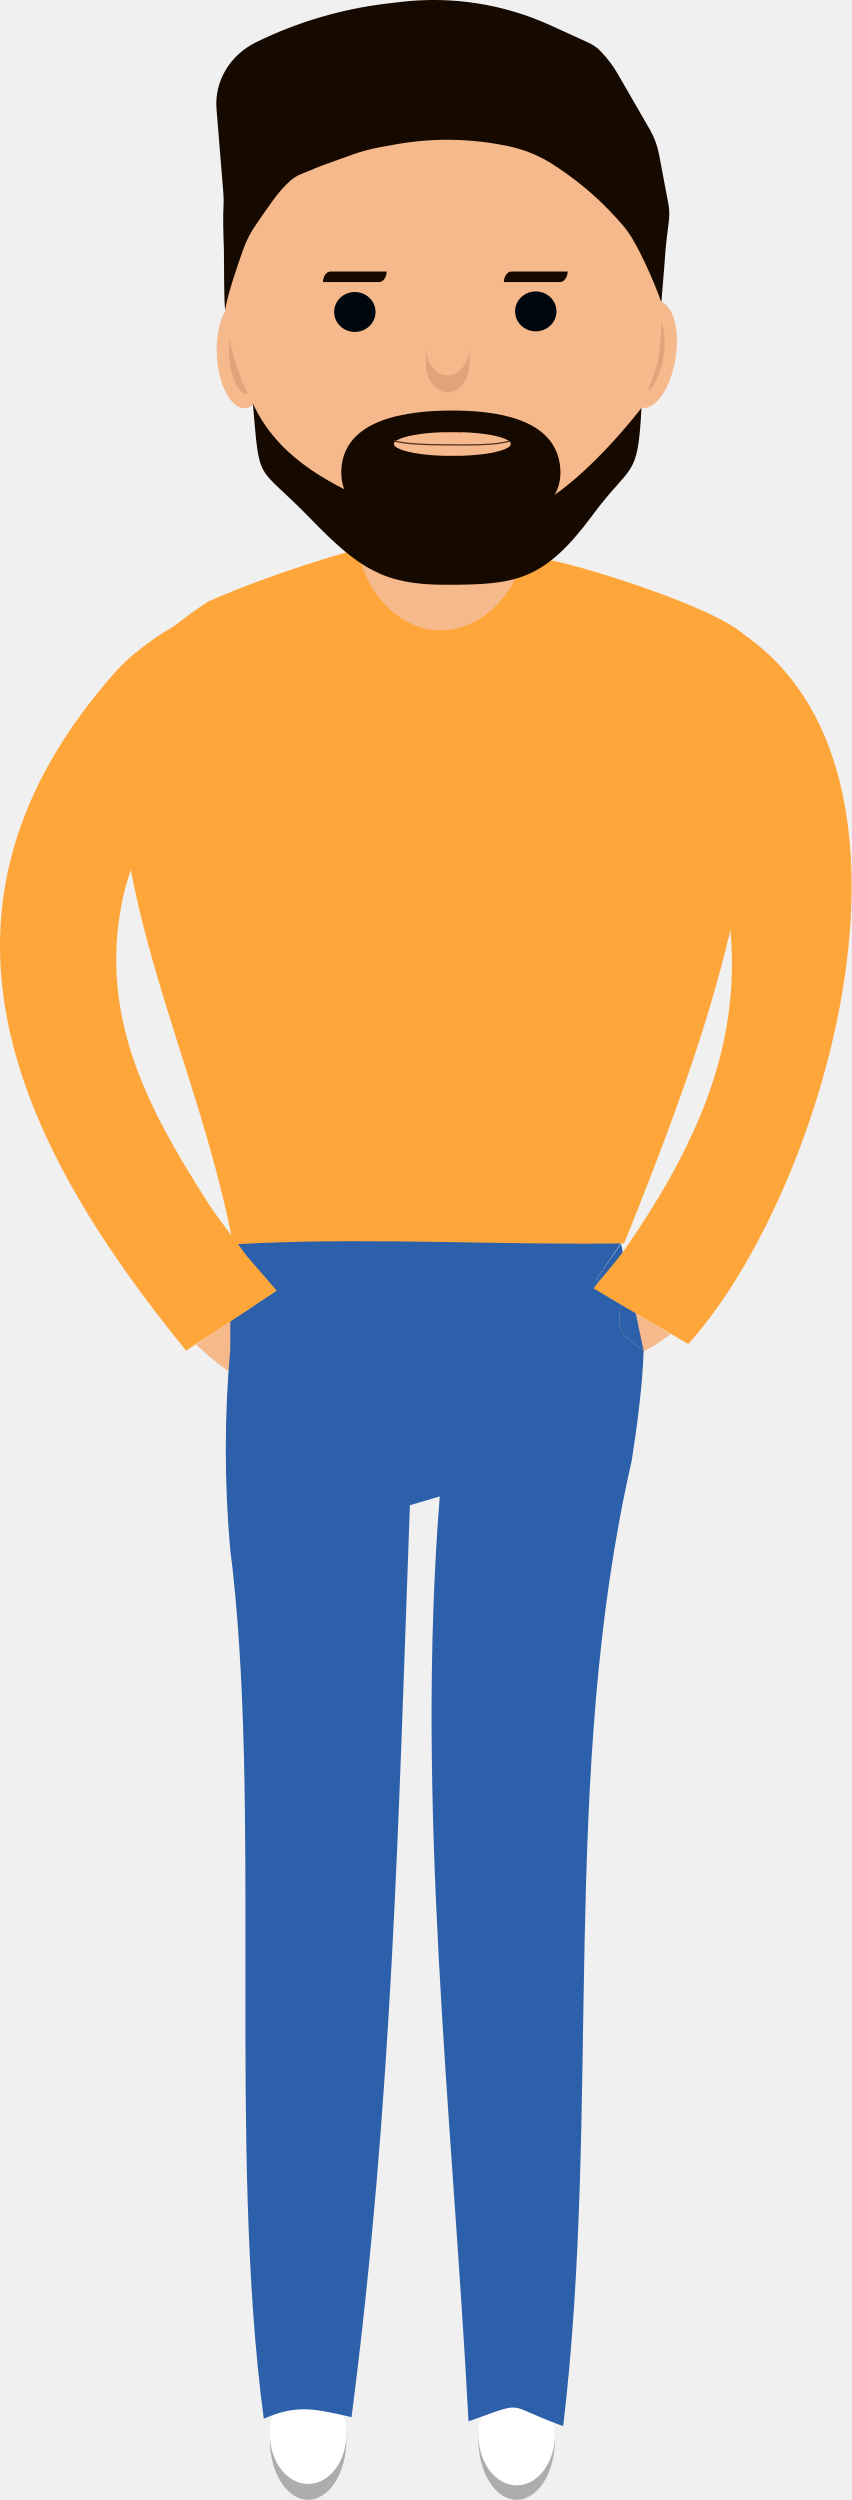
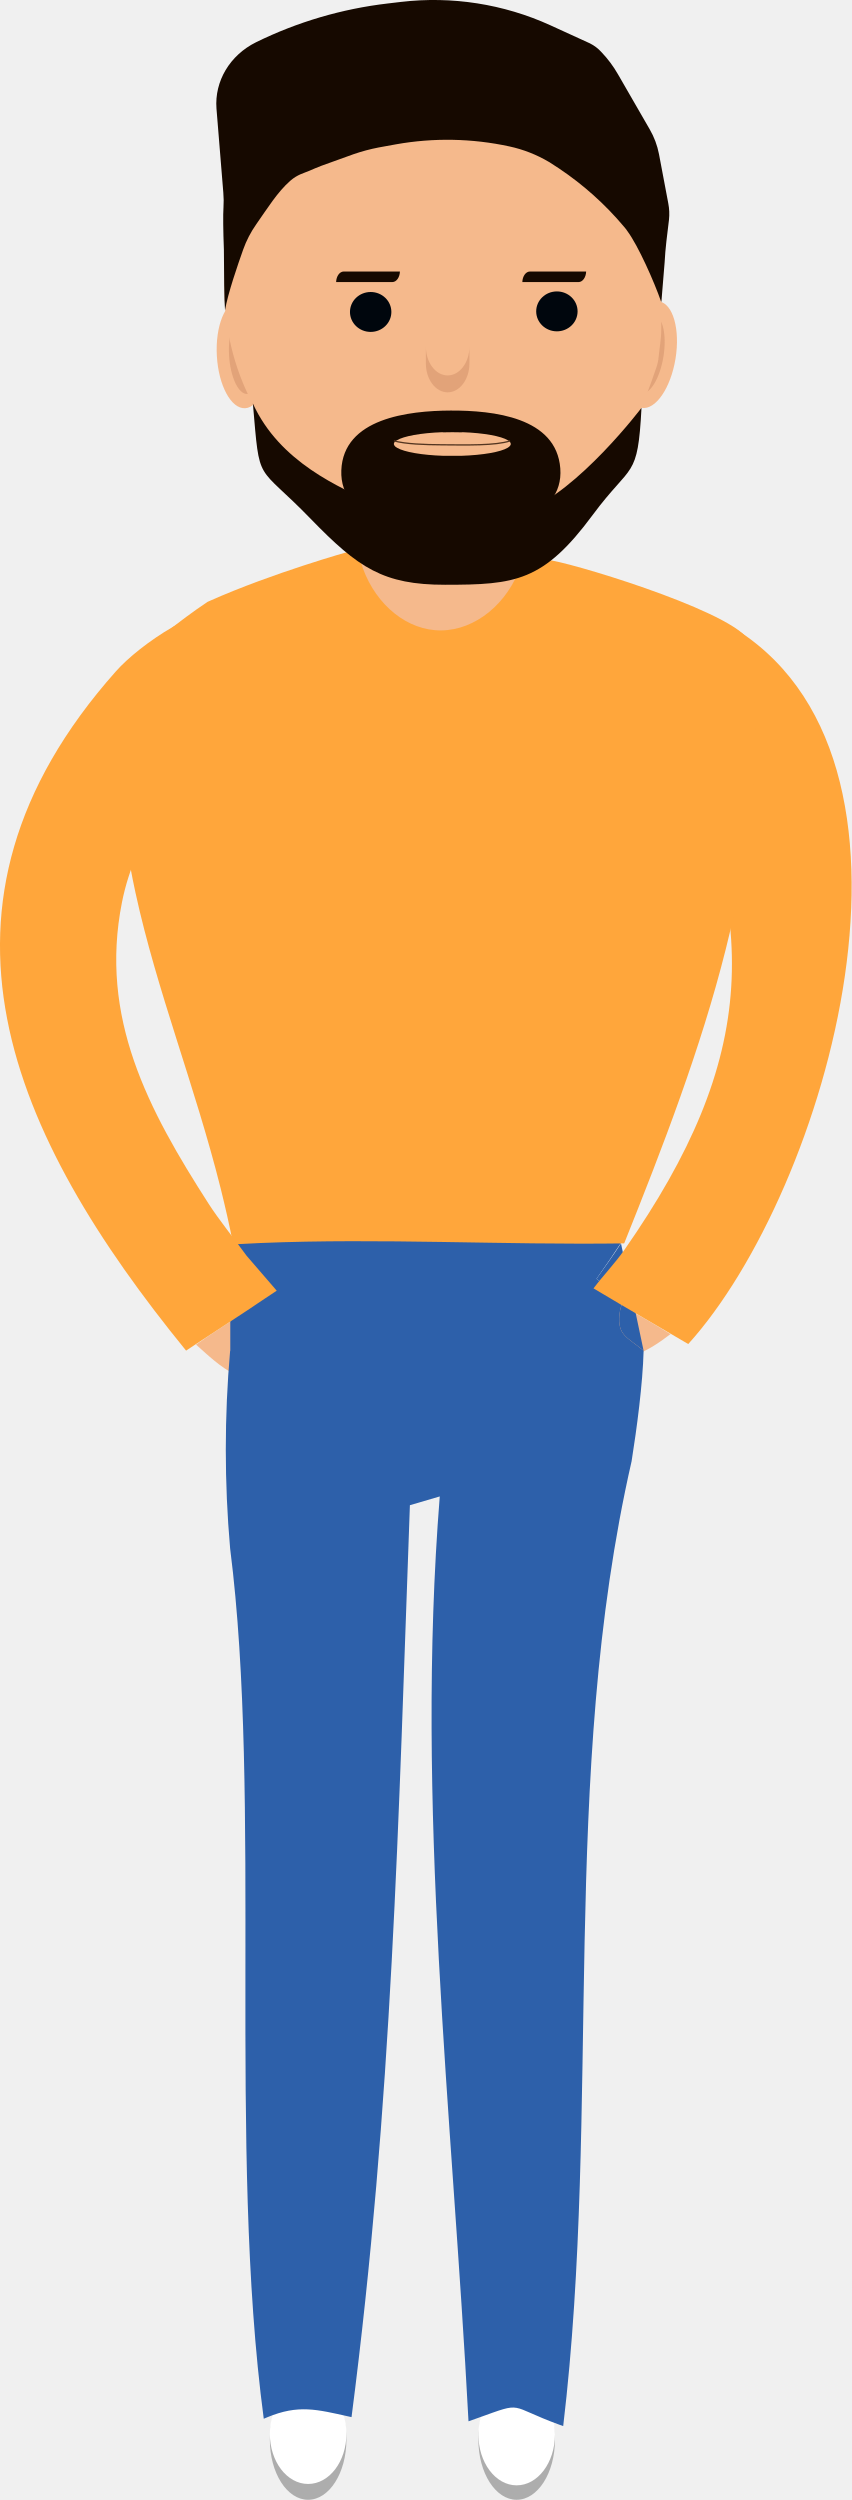
<svg xmlns="http://www.w3.org/2000/svg" viewBox="0 0 322.6 947">
  <g id="Layer_2" data-name="Layer 2">
    <g id="Layer_1-2" data-name="Layer 1">
      <g id="rightFeet">
        <ellipse cx="195.73" cy="924.25" rx="22.75" ry="14.5" transform="translate(-728.77 1118.77) rotate(-89.93)" style="fill: #adadad" />
        <ellipse cx="195.73" cy="922.26" rx="19.26" ry="14.5" transform="translate(-726.78 1116.79) rotate(-89.93)" style="fill: #fff" />
      </g>
      <g id="leftFeet">
        <ellipse cx="116.73" cy="924.25" rx="22.75" ry="14.5" transform="translate(-807.67 1039.77) rotate(-89.93)" style="fill: #adadad" />
        <ellipse cx="116.73" cy="922" rx="19" ry="14.5" transform="translate(-805.42 1037.53) rotate(-89.93)" style="fill: #fff" />
      </g>
      <path id="rightHand" d="M228.8,490.58c-5.75,6.17-11.62,13.73-2.75,20.19,9.85,7.18,19.39,1.06,27.94-5.41-6.11-3.79-12.41-7.34-18.63-11C233.21,493.07,231.09,491.71,228.8,490.58Z" style="fill: #f5b98c" />
      <path id="leftHand" d="M105.5,518.64c-11.75,9.37-22.19-1.22-31.25-9.31,6.21-4.39,12.67-8.45,19-12.67,2.3-1.52,4.54-3.17,7-4.49C107.71,499.68,116.21,510.09,105.5,518.64Z" style="fill: #f5b98c" />
      <g id="pants">
        <path d="M234.66,497.84c-.84,8.16,3.08,8.67,9.14,13.82L235.23,471c-3.18,4.9-5.72,8.4-9.29,13.42q5.22,3.88,10.48,7.75A15.61,15.61,0,0,0,234.66,497.84Z" style="fill: #2d60aa" />
        <path d="M243.8,511.66c-.32,12.51-2.58,29.48-4.55,41.85C211.91,673.23,227.75,797.82,213.34,919l-1.48-.53c-19.77-7.21-13.1-8.9-30.67-2.6l-3.72,1.32c-6.16-116.68-20.2-233.5-10.89-350.34-3.76,1.09-7.54,2.19-11.31,3.32-4.37,119.62-6.65,226.09-22.11,345.44l-.84-.19c-12.45-2.77-19.29-4.64-31.07.24l-1.34.56c-13.72-103.1-.56-234-12.74-329.69a427.94,427.94,0,0,1,0-74.83l.06-.05V485l-.48-.58c0-.33,3.48-28.42,3.48-28.42l142.92-4.44c1.68,5,3.3,10,4.78,15.06-.62,1-1.24,1.94-1.87,2.91q-4.77,7.35-10.12,14.89,5.22,3.88,10.48,7.75a15.61,15.61,0,0,0-1.76,5.67C233.82,506,237.74,506.51,243.8,511.66Z" style="fill: #2d60aa" />
      </g>
      <path id="rightArm" d="M275.8,236.56C266,247.17,257.07,256.82,251,270c38,78.69,36.07,130.94-14.4,203.33-3.61,5.18-8,9.71-11.78,14.71l4.09,2.42,6.48,3.85q9.34,5.49,18.7,10.94l6.61,3.87C313.16,451.14,361.45,286,275.8,236.56Z" style="fill: #ffa63b" />
      <path id="leftArm" d="M104.82,488.91,100.18,492l-2.63,1.76L95,495.48l-1.76,1.17-14.34,9.42c-1.58,1-3.3,2.18-4.75,3.12s-2.16,1.4-3.66,2.43C4.36,430.44-35.28,343.42,43.9,254.31c9.15-10.3,32.15-26,49.13-26.09.3,0,.79-.31.84-.2s0,.1,0,.15c.67,15.08-5.32,29.93-8.34,44.78-16.8,20.59-34.16,42.78-39.33,68.84-8.68,43.73,9.92,78.53,32.88,114.28,3.7,5.76,10,13.65,14.34,19.62.21.29.55.63.82.95C97.73,480.73,101.28,484.86,104.82,488.91Z" style="fill: #ffa63b" />
      <path id="torso" d="M236.44,471c-46.14.65-91.84-2.05-137.93-.14-3.39.14-6.78.32-10.19.51-1.38-7.17-3-14.22-4.72-21.16-9.76-39-24.19-74.79-32.3-112.15-5.83-26.92-8.37-54.66-3.5-85A217.5,217.5,0,0,1,78.59,228c.24-.11.48-.23.73-.33,24-10.69,53.1-18.8,53.1-18.8l60.91,1.74L209,212.32c12.7,2.3,73.76,21.25,75.08,31.64C294,322.24,265.67,398,236.44,471Z" style="fill: #ffa63b" />
      <g id="head">
        <ellipse cx="246.41" cy="134.35" rx="20.43" ry="9.61" transform="translate(74.07 355.86) rotate(-80.72)" style="fill: #f5b98c" />
        <ellipse cx="245.28" cy="134.16" rx="15.09" ry="6.13" transform="translate(73.3 354.58) rotate(-80.72)" style="fill: #e2a379" />
        <ellipse cx="91.73" cy="134.24" rx="9.61" ry="20.43" transform="translate(-7.23 5.24) rotate(-3.15)" style="fill: #f5b98c" />
        <ellipse cx="92.88" cy="134.18" rx="6.13" ry="15.09" transform="translate(-7.23 5.3) rotate(-3.15)" style="fill: #e2a379" />
        <path id="face" d="M195.3,34.74H138.06c-29.29,0-53,26.36-53,58.91v16.57a92.63,92.63,0,0,0,10,41.48c11.87,23.6,29.36,54.86,41.6,61.15,4.27,14.34,15.5,24.8,28.1,25.86,13,1.1,25.75-8,31.6-22,2.18-.52,4.38-1.12,6.58-1.8,22.06-6.75,43.61-69.51,45.74-75.85q.16-.5.3-1l.2-.85a12.12,12.12,0,0,0,.3-1.9c.34-3.8,1-6.6,1-10.62V96C250.44,62.16,225.75,34.74,195.3,34.74Zm-24,128.92c1.16,0,2.31,0,3.42.05a1.87,1.87,0,0,0-1,.77,2.78,2.78,0,0,1-4.82,0,1.74,1.74,0,0,0-1-.77C169,163.68,170.18,163.66,171.34,163.66Z" style="fill: #f5b98c" />
        <path d="M243,154.49C241.56,181.82,239.4,175,224.56,195c-18.72,25.33-29.32,26.51-56,26.51-23.32,0-32.79-6.33-50.83-24.94-20.88-21.55-19.22-12.35-21.94-43.72,10.12,22.24,32.89,31.85,46.59,38.11,17.36,7.93,36,10.28,56.36,2.71S243,154.49,243,154.49Z" style="fill: #160900" />
-         <ellipse cx="134.41" cy="118.17" rx="7.84" ry="7.56" style="fill: #00060d" />
-         <ellipse cx="202.95" cy="117.95" rx="7.84" ry="7.56" style="fill: #00060d" />
+         <ellipse cx="140.41" cy="118.17" rx="7.84" ry="7.56" style="fill: #00060d" />
+         <ellipse cx="210.95" cy="117.95" rx="7.84" ry="7.56" style="fill: #00060d" />
        <path d="M169.57,142.21c-4.54,0-8.25-4.9-8.25-10.9v6.41c0,6,3.71,10.9,8.25,10.9s8.25-4.9,8.25-10.9v-6.41C177.82,137.31,174.11,142.21,169.57,142.21Z" style="fill: #e2a379" />
        <path d="M253.14,77l-3.52-18.63a29.91,29.91,0,0,0-3.52-9.4l-12-20.81a43.2,43.2,0,0,0-6.27-8.41,14.71,14.71,0,0,0-4.38-3.33l-15-6.86A106.59,106.59,0,0,0,151.85.73l-5,.59A153.56,153.56,0,0,0,97,16c-9.92,4.9-15.78,14.75-15,25.12l2.59,31.83a37.54,37.54,0,0,1,.06,5.71c-.19,2.68-.11,8.83.16,15.88.06,9.24.1,18.81.43,23h0c1-6.22,4.91-17.46,6.87-23a40,40,0,0,1,5-9.65c4.09-5.81,8-12.19,12.89-16.45,2.75-2.38,5.14-2.86,7.19-3.75,1.48-.64,3-1.31,4.47-1.86l12.26-4.42a69.78,69.78,0,0,1,9.47-2.54L150,54.67a111,111,0,0,1,42.94.79,50.16,50.16,0,0,1,15,5.88c.1,0,.2.12.3.18,1.22.77,2.38,1.54,3.51,2.28a117.67,117.67,0,0,1,24.65,22.11l.82,1a4.58,4.58,0,0,0,.35.52c4.21,5.6,10.34,19.59,12.79,26.65l.12.31a6.21,6.21,0,0,1,.12-.85l1.15-14c.27-5.46,1-10.87,1.66-16.29A20.84,20.84,0,0,0,253.14,77Z" style="fill: #160900" />
-         <path d="M125.21,102.85c-1.56,0-2.82,1.78-2.89,4h21.29c1.55,0,2.82-1.78,2.88-4Z" style="fill: #160900" />
-         <path d="M193.74,102.85c-1.55,0-2.82,1.78-2.88,4h21.29c1.55,0,2.82-1.78,2.88-4Z" style="fill: #160900" />
+         <path d="M130.21,102.85c-1.56,0-2.82,1.78-2.89,4h21.29c1.55,0,2.82-1.78,2.88-4Z" style="fill: #160900" />
+         <path d="M200.74,102.85c-1.55,0-2.82,1.78-2.88,4h21.29c1.55,0,2.82-1.78,2.88-4Z" style="fill: #160900" />
        <path d="M212.24,177.43c1.47,19.48-24.5,24.31-40.66,24.45s-43.07-4-42.29-23.71,25.36-22.59,41.45-22.65S210.77,158,212.24,177.43Z" style="fill: #160900" />
        <path d="M193.49,168.15v.07a1.6,1.6,0,0,1-.63,1,5,5,0,0,1-.54.39c-2.61,1.59-9.33,2.78-17.56,3.05-1.11,0-2.26,0-3.42,0s-2.31,0-3.42,0c-8.09-.27-14.75-1.43-17.44-3a4.08,4.08,0,0,1-.51-.33,1.73,1.73,0,0,1-.78-1.14v-.07A1.54,1.54,0,0,1,150,167h0l.29-.21h.05c2.53-1.58,9.06-2.77,17.13-3.07h.05a2,2,0,0,1,.43.05c1.11,0,2.26-.05,3.42-.05s2.31,0,3.42.05a2.7,2.7,0,0,1,.48-.05c8.06.3,14.6,1.49,17.13,3.07a.54.54,0,0,1,.18.11A1.71,1.71,0,0,1,193.49,168.15Z" style="fill: #f5b98c" />
        <path d="M149.23,167c4.51,1.23,11.58,1.44,18.27,1.49,9.11.07,20.35.35,25.73-1.49" style="fill: none;stroke: #533520;stroke-miterlimit: 10;stroke-width: 0.5px" />
      </g>
    </g>
  </g>
</svg>
